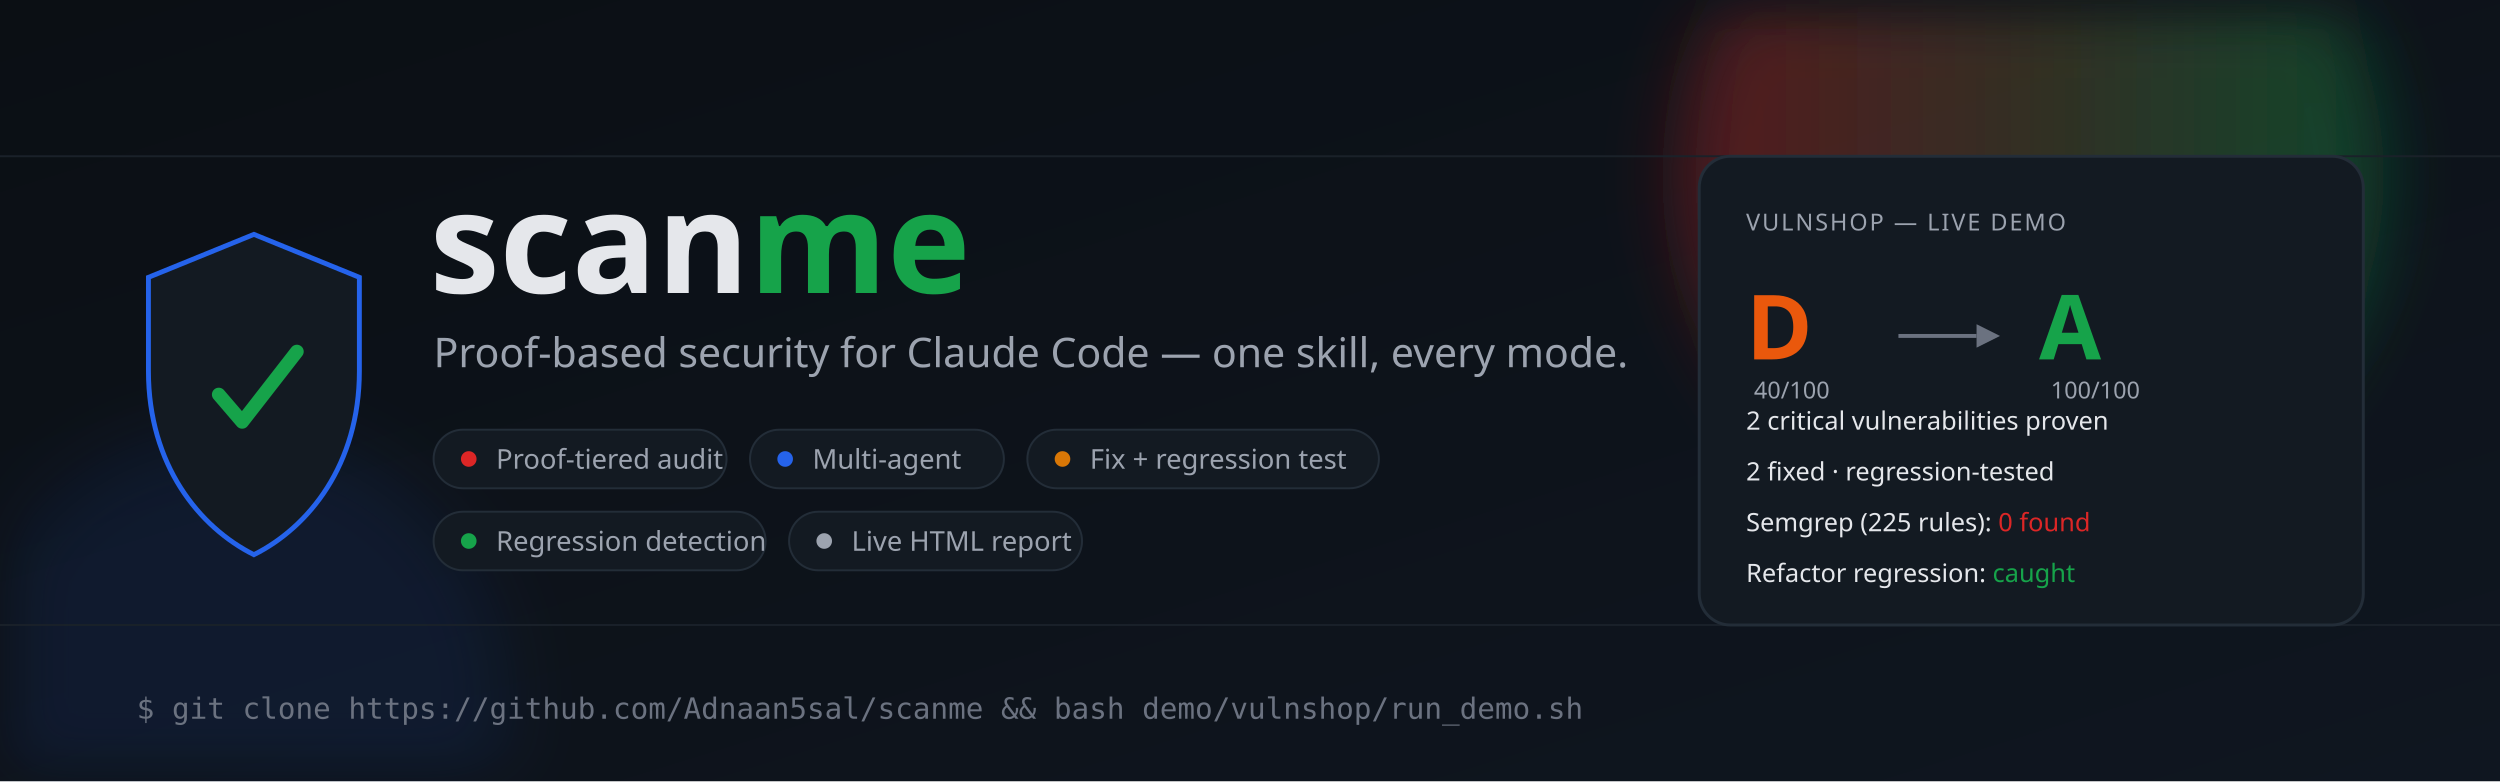
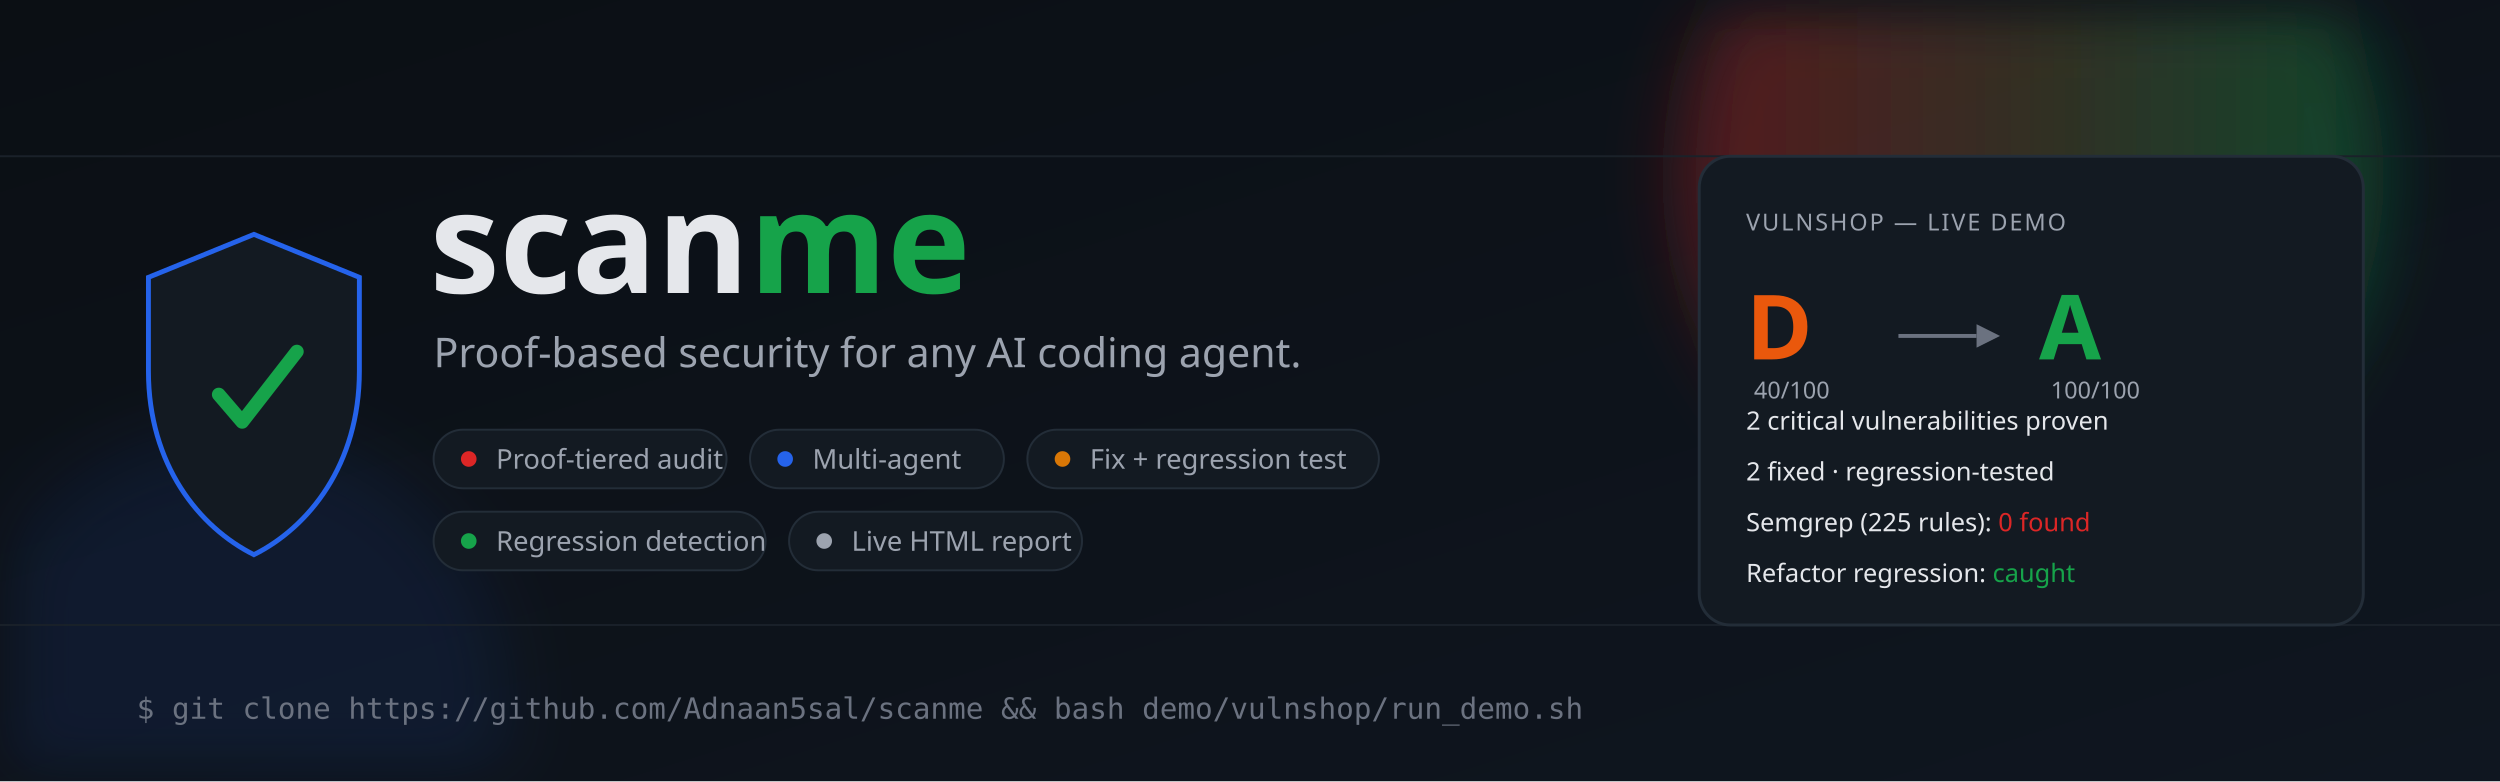
<svg xmlns="http://www.w3.org/2000/svg" width="1280" height="400" viewBox="0 0 1280 400">
  <defs>
    <linearGradient id="bg" x1="0" y1="0" x2="1" y2="1">
      <stop offset="0%" stop-color="#0b0f14" />
      <stop offset="100%" stop-color="#0f1620" />
    </linearGradient>
    <linearGradient id="glow" x1="0" y1="0" x2="1" y2="0">
      <stop offset="0%" stop-color="#dc2626" stop-opacity="0.35" />
      <stop offset="100%" stop-color="#16a34a" stop-opacity="0.35" />
    </linearGradient>
    <filter id="soft" x="-20%" y="-20%" width="140%" height="140%">
      <feGaussianBlur stdDeviation="18" />
    </filter>
  </defs>
  <rect width="1280" height="400" fill="url(#bg)" />
  <circle cx="1040" cy="90" r="180" fill="url(#glow)" filter="url(#soft)" />
  <circle cx="120" cy="360" r="140" fill="#2563eb" opacity="0.10" filter="url(#soft)" />
  <g stroke="#1a2129" stroke-width="1">
    <line x1="0" y1="80" x2="1280" y2="80" />
    <line x1="0" y1="320" x2="1280" y2="320" />
  </g>
  <g transform="translate(70,120)">
    <path d="M60 0 L114 22 V70 C114 118 88 150 60 164 C32 150 6 118 6 70 V22 Z" fill="#131a22" stroke="#2563eb" stroke-width="2.5" />
    <path d="M42 82 L54 96 L82 60" fill="none" stroke="#16a34a" stroke-width="7" stroke-linecap="round" stroke-linejoin="round" />
  </g>
  <text x="220" y="150" font-family="'Segoe UI', system-ui, sans-serif" font-size="72" font-weight="800" fill="#e5e7eb">scan<tspan fill="#16a34a">me</tspan>
  </text>
-   <text x="222" y="188" font-family="'Segoe UI', system-ui, sans-serif" font-size="21" fill="#9ca3af">Proof-based security for Claude Code — one skill, every mode.</text>
+   <text x="222" y="188" font-family="'Segoe UI', system-ui, sans-serif" font-size="21" fill="#9ca3af">Proof-based security for any AI coding agent.</text>
  <g font-family="'Segoe UI', system-ui, sans-serif" font-size="14" fill="#9ca3af">
    <g transform="translate(222,220)">
      <rect width="150" height="30" rx="15" fill="#131a22" stroke="#232d38" />
      <circle cx="18" cy="15" r="4" fill="#dc2626" />
      <text x="32" y="20">Proof-tiered audit</text>
    </g>
    <g transform="translate(384,220)">
      <rect width="130" height="30" rx="15" fill="#131a22" stroke="#232d38" />
      <circle cx="18" cy="15" r="4" fill="#2563eb" />
      <text x="32" y="20">Multi-agent</text>
    </g>
    <g transform="translate(526,220)">
      <rect width="180" height="30" rx="15" fill="#131a22" stroke="#232d38" />
      <circle cx="18" cy="15" r="4" fill="#d97706" />
      <text x="32" y="20">Fix + regression test</text>
    </g>
    <g transform="translate(222,262)">
      <rect width="170" height="30" rx="15" fill="#131a22" stroke="#232d38" />
      <circle cx="18" cy="15" r="4" fill="#16a34a" />
      <text x="32" y="20">Regression detection</text>
    </g>
    <g transform="translate(404,262)">
      <rect width="150" height="30" rx="15" fill="#131a22" stroke="#232d38" />
      <circle cx="18" cy="15" r="4" fill="#9ca3af" />
      <text x="32" y="20">Live HTML report</text>
    </g>
  </g>
  <g transform="translate(870,80)">
    <rect width="340" height="240" rx="16" fill="#131a22" stroke="#232d38" stroke-width="1.5" />
    <text x="24" y="38" font-family="'Segoe UI', system-ui, sans-serif" font-size="12" fill="#9ca3af" letter-spacing="1">VULNSHOP — LIVE DEMO</text>
    <g transform="translate(24,58)" font-family="'Segoe UI', system-ui, sans-serif">
      <text x="0" y="46" font-size="46" font-weight="800" fill="#ea580c">D</text>
      <text x="4" y="66" font-size="12" fill="#9ca3af">40/100</text>
      <line x1="78" y1="34" x2="118" y2="34" stroke="#6b7280" stroke-width="2" />
      <polygon points="118,28 130,34 118,40" fill="#6b7280" />
      <text x="150" y="46" font-size="46" font-weight="800" fill="#16a34a">A</text>
      <text x="156" y="66" font-size="12" fill="#9ca3af">100/100</text>
    </g>
    <g transform="translate(24,140)" font-family="'Segoe UI', system-ui, sans-serif" font-size="13">
      <text y="0" fill="#e5e7eb">2 critical vulnerabilities proven</text>
      <text y="26" fill="#e5e7eb">2 fixed · regression-tested</text>
      <text y="52" fill="#e5e7eb">Semgrep (225 rules): <tspan fill="#dc2626">0 found</tspan>
      </text>
      <text y="78" fill="#e5e7eb">Refactor regression: <tspan fill="#16a34a">caught</tspan>
      </text>
    </g>
  </g>
  <text x="70" y="368" font-family="ui-monospace, 'SF Mono', Consolas, monospace" font-size="15" fill="#6b7280">$ git clone https://github.com/Adnaan5sal/scanme &amp;&amp; bash demo/vulnshop/run_demo.sh</text>
</svg>
